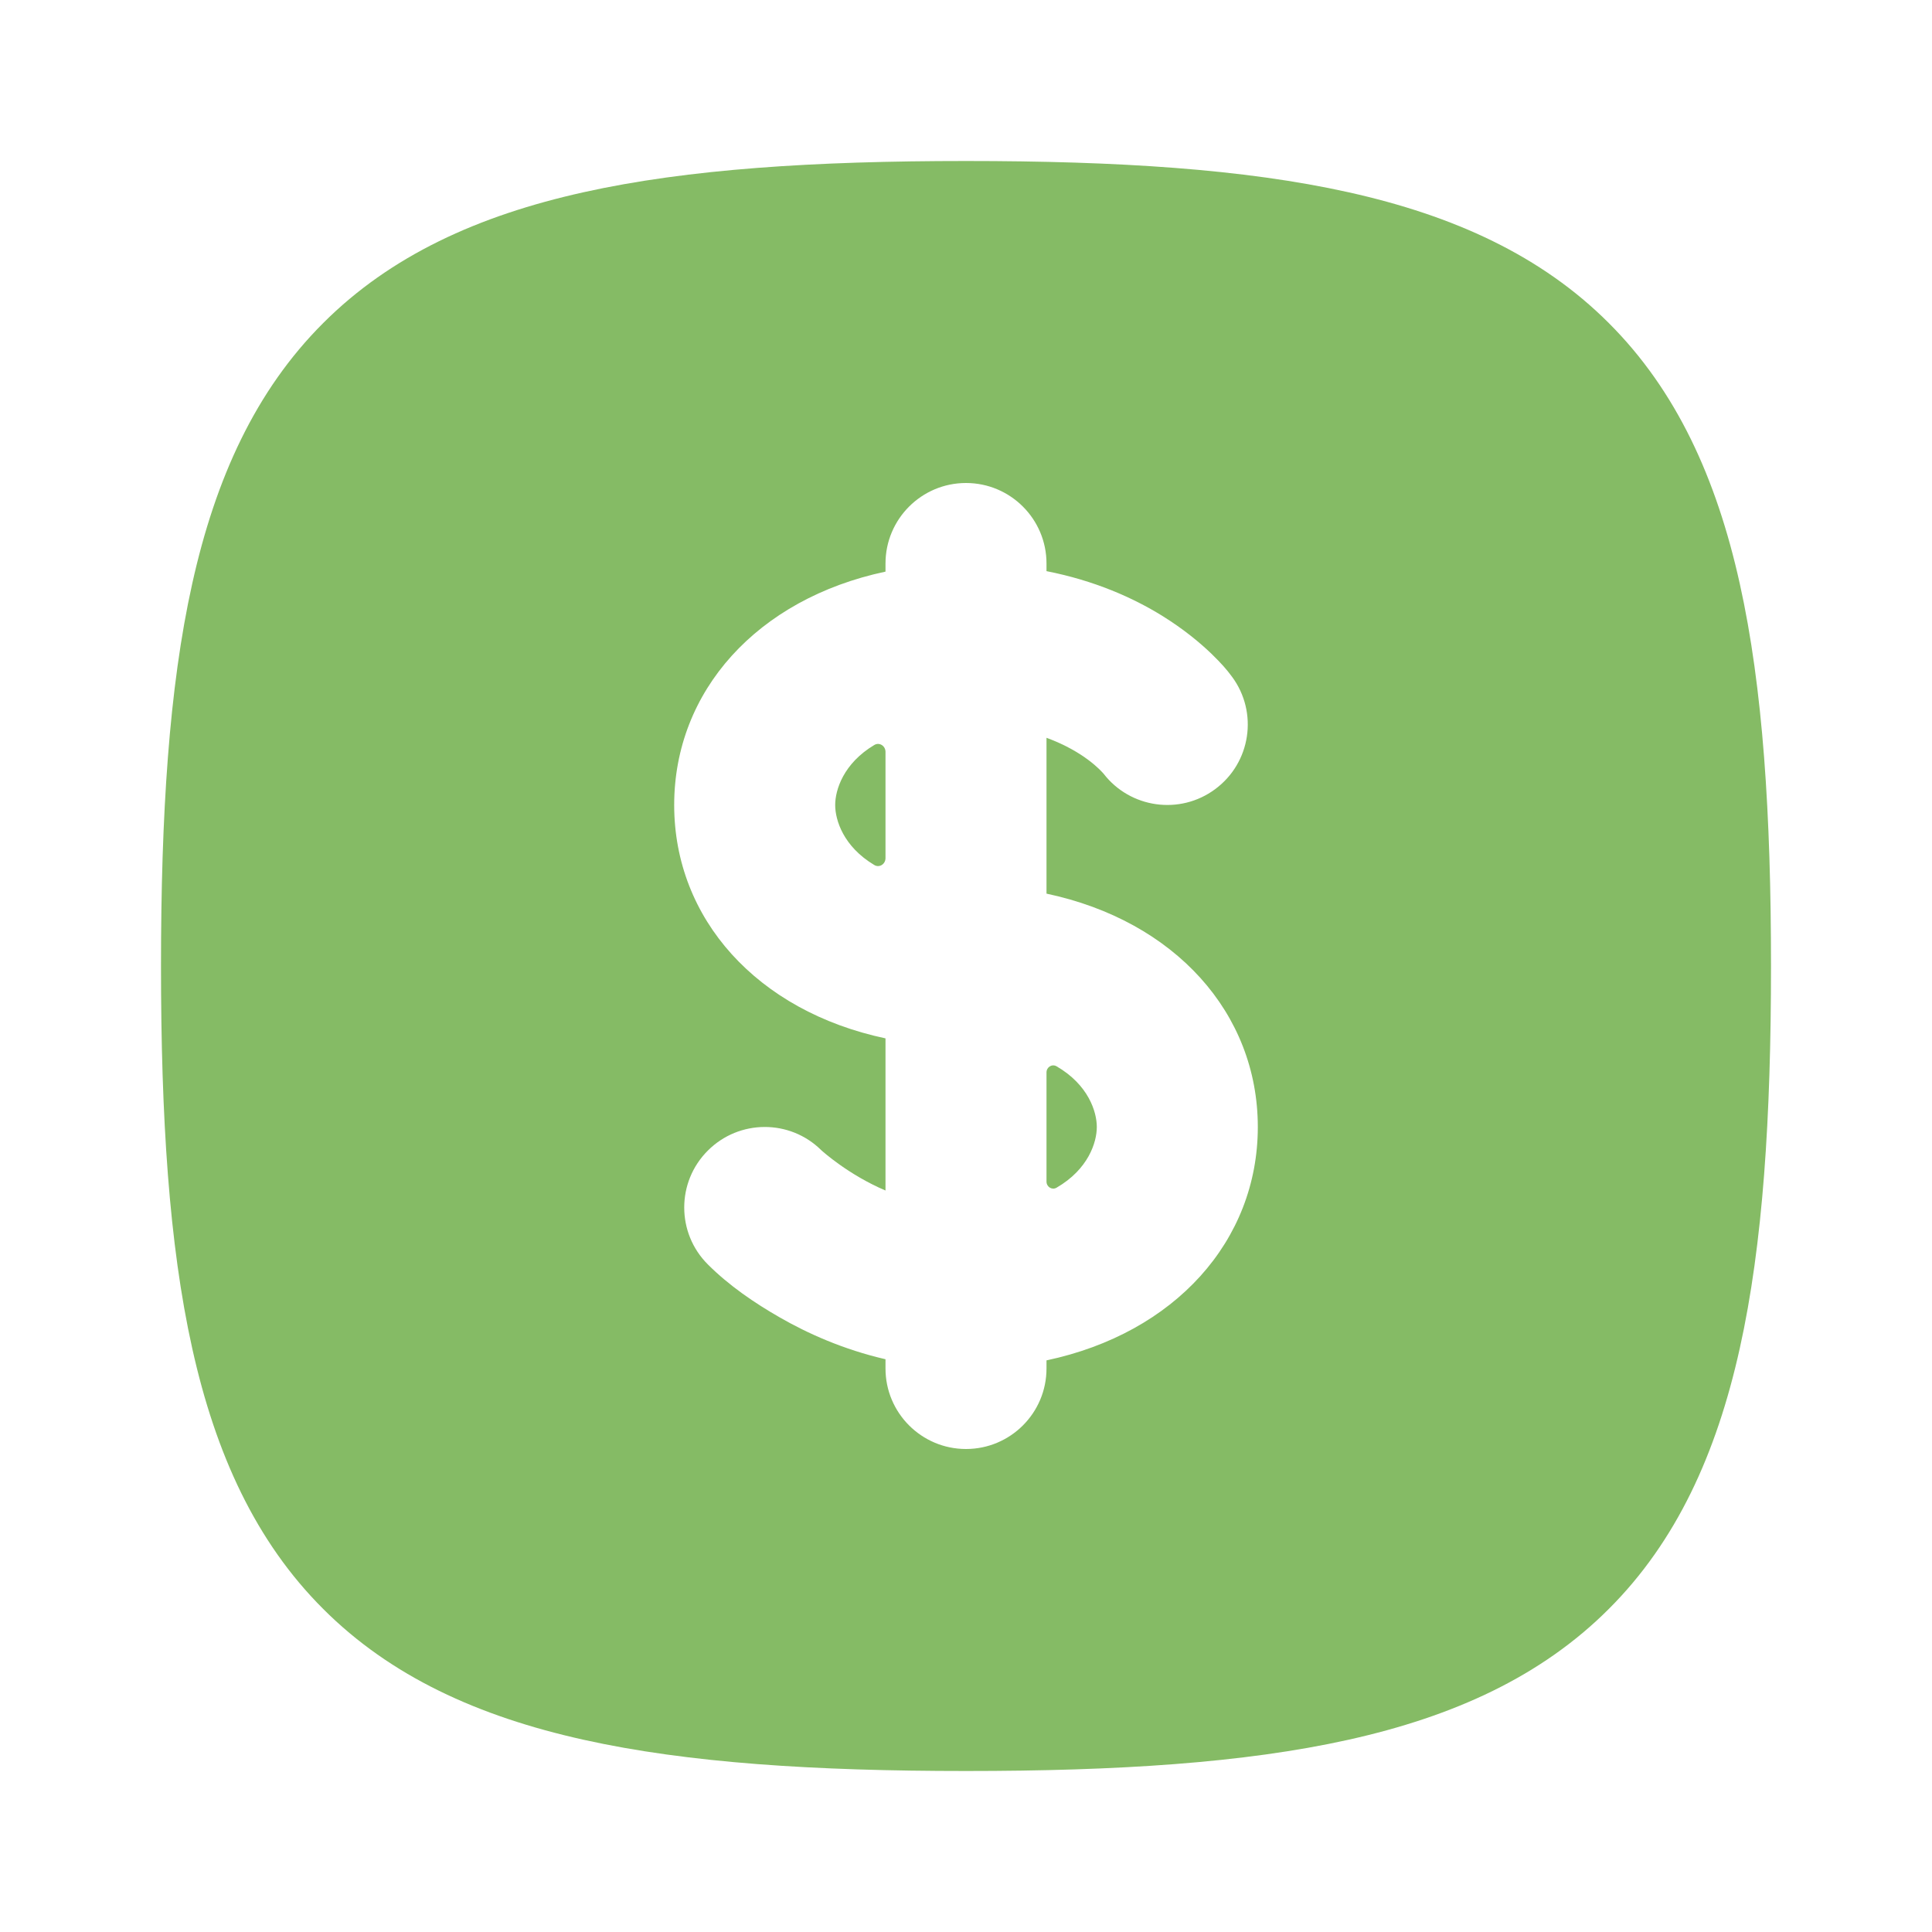
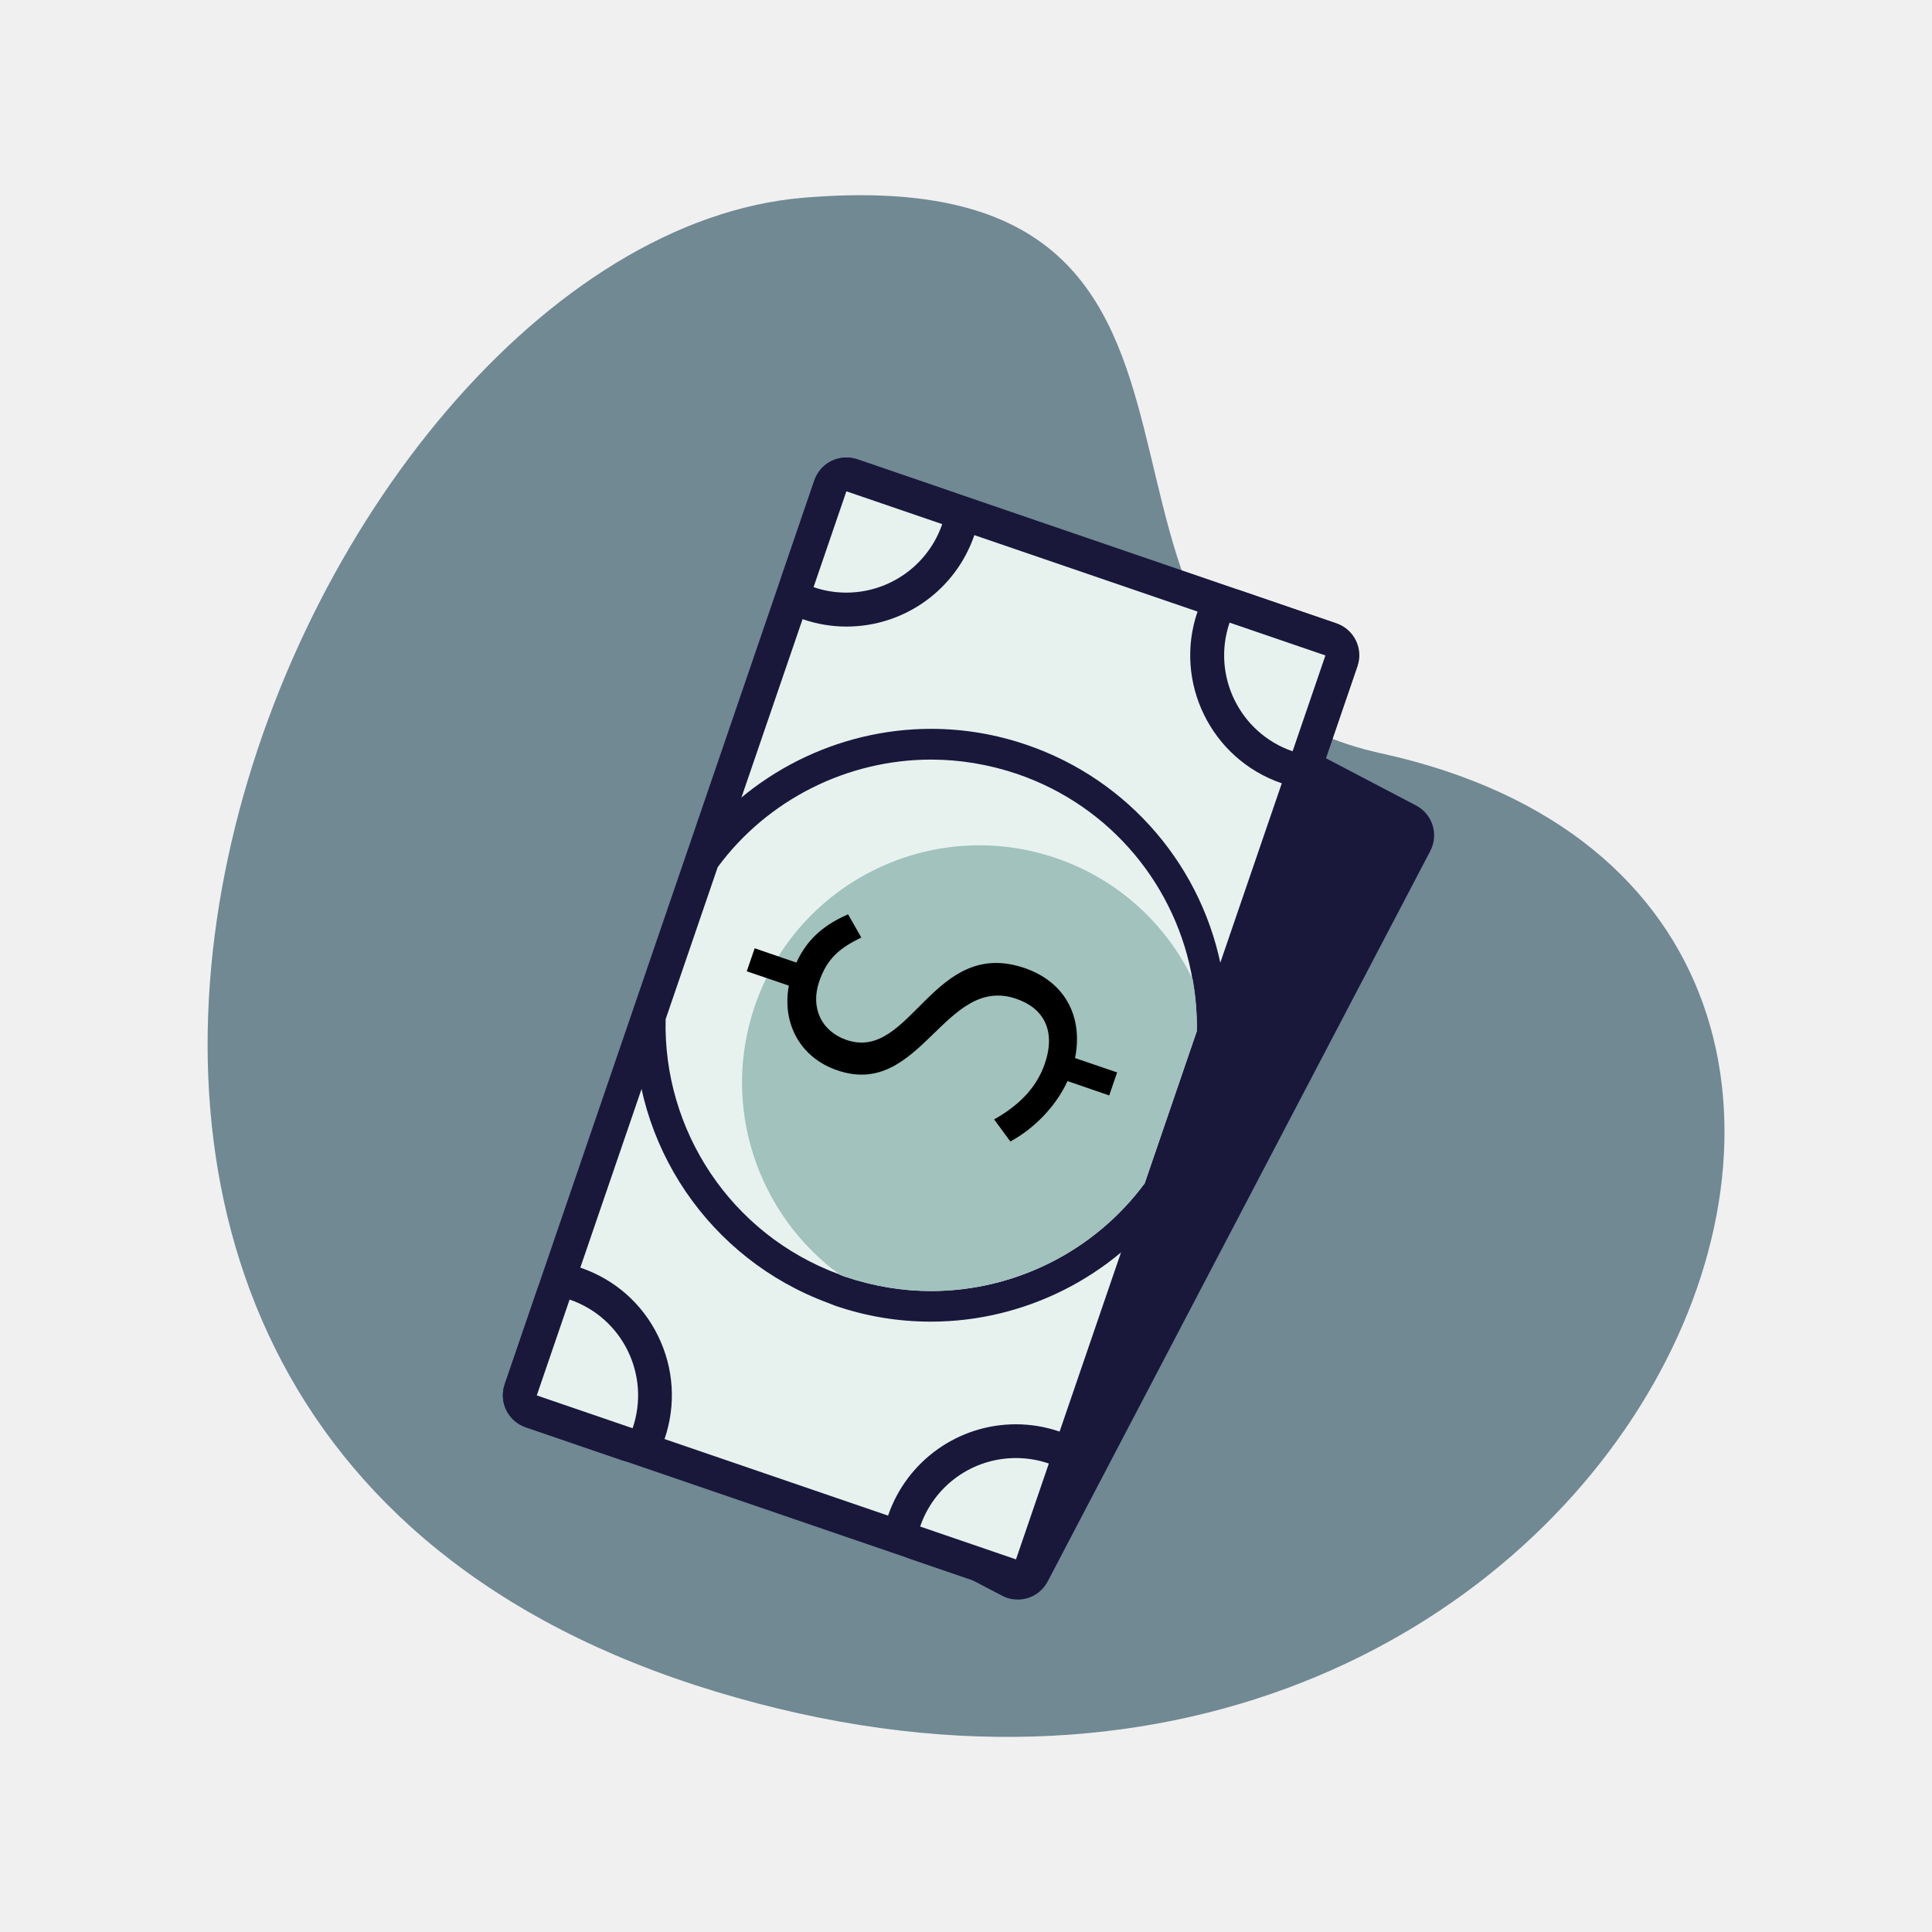
- <svg xmlns="http://www.w3.org/2000/svg" width="800px" height="800px" viewBox="0 0 24.00 24.00" fill="none">
+ <svg xmlns="http://www.w3.org/2000/svg" width="800px" height="800px" viewBox="0 0 1024.00 1024.00" class="icon" version="1.1" fill="#000000">
  <g id="SVGRepo_bgCarrier" stroke-width="0" />
  <g id="SVGRepo_tracerCarrier" stroke-linecap="round" stroke-linejoin="round" />
  <g id="SVGRepo_iconCarrier">
-     <rect width="24" height="24" fill="white" />
-     <path fill-rule="evenodd" clip-rule="evenodd" d="M12 2C10.124 2 8.549 2.099 7.25 2.388C5.94 2.679 4.851 3.176 4.014 4.014C3.176 4.851 2.679 5.94 2.388 7.25C2.099 8.549 2 10.124 2 12C2 13.876 2.099 15.451 2.388 16.75C2.679 18.06 3.176 19.149 4.014 19.986C4.851 20.824 5.94 21.321 7.25 21.612C8.549 21.901 10.124 22 12 22C13.876 22 15.451 21.901 16.75 21.612C18.06 21.321 19.149 20.824 19.986 19.986C20.824 19.149 21.321 18.06 21.612 16.75C21.901 15.451 22 13.876 22 12C22 10.124 21.901 8.549 21.612 7.25C21.321 5.94 20.824 4.851 19.986 4.014C19.149 3.176 18.06 2.679 16.75 2.388C15.451 2.099 13.876 2 12 2ZM12 6C12.552 6 13 6.448 13 7V7.095C13.595 7.212 14.072 7.424 14.436 7.649C14.707 7.817 14.911 7.988 15.053 8.125C15.173 8.242 15.24 8.319 15.303 8.405L15.304 8.406C15.633 8.85 15.539 9.476 15.094 9.804C14.656 10.128 14.04 10.04 13.709 9.611C13.682 9.581 13.473 9.339 13 9.165V11.101C14.595 11.439 15.625 12.586 15.625 14C15.625 15.414 14.595 16.561 13 16.899V17C13 17.552 12.552 18 12 18C11.448 18 11 17.552 11 17V16.885C10.475 16.764 10.031 16.563 9.691 16.368C9.371 16.185 9.055 15.969 8.793 15.707C8.402 15.317 8.402 14.683 8.793 14.293C9.182 13.904 9.811 13.902 10.201 14.287C10.219 14.304 10.543 14.595 11 14.789V12.899C9.405 12.561 8.375 11.414 8.375 10C8.375 8.586 9.405 7.439 11 7.101V7C11 6.448 11.448 6 12 6Z" fill="#85BB65" />
-     <path fill-rule="evenodd" clip-rule="evenodd" d="M13.125 13.246C13.068 13.213 13 13.256 13 13.322V14.678C13 14.744 13.068 14.787 13.125 14.754V14.754C13.52 14.525 13.625 14.19 13.625 14C13.625 13.81 13.52 13.475 13.125 13.246V13.246Z" fill="#85BB65" />
-     <path fill-rule="evenodd" clip-rule="evenodd" d="M11 9.34C11 9.265 10.923 9.216 10.86 9.255V9.255C10.477 9.484 10.375 9.813 10.375 10C10.375 10.188 10.477 10.516 10.86 10.745V10.745C10.923 10.784 11 10.735 11 10.66V9.34Z" fill="#85BB65" />
+     <path d="M732.1 399.3C534.6 356 696.5 82.1 425.9 104.8s-527.2 645.8-46.8 791.7 728-415 353-497.2z" fill="#708993" />
+     <path d="M539.5 838.8c-1.4 0-2.9-0.3-4.2-1L330.1 730.3a8.95 8.95 0 0 1-3.8-12.1L529 331.1a8.92 8.92 0 0 1 8-4.8c1.4 0 2.9 0.3 4.2 1l205.2 107.5c4.4 2.3 6.1 7.7 3.8 12.1L547.4 834a8.92 8.92 0 0 1-7.9 4.8z" fill="#19183B" />
+     <path d="M537 335.3l205.2 107.5-202.7 387-205.2-107.4L537 335.3m0-17.9c-1.8 0-3.6 0.3-5.3 0.8-4.5 1.4-8.3 4.6-10.5 8.8L318.4 714.1a17.9 17.9 0 0 0 7.6 24.2l205.2 107.5c2.6 1.4 5.4 2 8.3 2 1.8 0 3.6-0.3 5.3-0.8 4.5-1.4 8.3-4.6 10.5-8.8L758.1 451a17.88 17.88 0 0 0-7.6-24.1L545.3 319.4c-2.5-1.3-5.4-2-8.3-2z" fill="#19183B" />
+     <path d="M538.4 835.5c-1 0-2-0.2-2.9-0.5l-254-87a8.98 8.98 0 0 1-5.6-11.4L440 257.4c1.3-3.7 4.7-6.1 8.5-6.1 1 0 1.9 0.2 2.9 0.5l254 87c2.2 0.8 4.1 2.4 5.1 4.5s1.2 4.6 0.4 6.8l-164 479.3c-0.8 2.2-2.4 4.1-4.5 5.1-1.3 0.7-2.6 1-4 1z" fill="#E7F2EF" />
+     <path d="M448.6 260.4l254 87-164.2 479.1-254-87 164.2-479.1m0-17.9c-2.7 0-5.4 0.6-7.9 1.8a18.1 18.1 0 0 0-9.1 10.3L267.5 733.7c-3.2 9.4 1.8 19.5 11.1 22.7l254 87c1.9 0.6 3.8 1 5.8 1 2.7 0 5.4-0.6 7.9-1.8 4.3-2.1 7.5-5.8 9.1-10.3l164.1-479.2c3.2-9.4-1.8-19.5-11.1-22.7l-254-87c-1.9-0.6-3.9-0.9-5.8-0.9z" fill="#19183B" />
+     <path d="M448.6 323c-6.9 0-13.7-1.1-20.3-3.4-2.2-0.8-4.1-2.4-5.1-4.5s-1.2-4.6-0.4-6.8l17.4-50.8c1.3-3.7 4.7-6.1 8.5-6.1 1 0 1.9 0.2 2.9 0.5l50.8 17.4c2.2 0.8 4.1 2.4 5.1 4.5s1.2 4.6 0.4 6.8a62.83 62.83 0 0 1-59.3 42.4z" fill="#E7F2EF" />
+     <path d="M448.6 260.4l50.8 17.4a53.82 53.82 0 0 1-50.8 36.3c-5.8 0-11.6-0.9-17.4-2.9l17.4-50.8m0-17.9c-7.4 0-14.4 4.7-16.9 12.1l-17.4 50.8c-1.5 4.5-1.2 9.4 0.9 13.7 2.1 4.3 5.8 7.5 10.3 9.1 7.5 2.6 15.3 3.9 23.2 3.9a71.6 71.6 0 0 0 67.7-48.4c1.5-4.5 1.2-9.4-0.9-13.7a18.1 18.1 0 0 0-10.3-9.1l-50.8-17.4c-2-0.7-3.9-1-5.8-1z" fill="#19183B" />
+     <path d="M685.1 407.1c-1 0-2-0.2-2.9-0.5a62.74 62.74 0 0 1-39-79.6c1.3-3.7 4.7-6.1 8.5-6.1 1 0 1.9 0.2 2.9 0.5l50.8 17.4c4.7 1.6 7.2 6.7 5.6 11.4L693.6 401c-0.8 2.2-2.4 4.1-4.5 5.1-1.3 0.7-2.6 1-4 1z" fill="#E7F2EF" />
+     <path d="M651.7 330l50.8 17.4-17.4 50.8a53.8 53.8 0 0 1-33.4-68.2m0-17.9c-2.7 0-5.4 0.6-7.9 1.8a18.1 18.1 0 0 0-9.1 10.3c-12.8 37.3 7.2 78.1 44.5 90.9 1.9 0.7 3.9 1 5.8 1 7.4 0 14.4-4.7 16.9-12.1l17.4-50.8c1.5-4.5 1.2-9.4-0.9-13.7a18.1 18.1 0 0 0-10.3-9.1L657.5 313c-1.8-0.6-3.8-0.9-5.8-0.9z" fill="#19183B" />
+     <path d="M335.3 765.9c-1 0-2-0.2-2.9-0.5L281.6 748c-2.2-0.8-4.1-2.4-5.1-4.5s-1.2-4.6-0.4-6.8l17.4-50.8c0.8-2.2 2.4-4.1 4.5-5.1a8.9 8.9 0 0 1 6.8-0.4 62.74 62.74 0 0 1 39 79.6c-0.8 2.2-2.4 4.1-4.5 5.1-1.3 0.5-2.7 0.8-4 0.8z" fill="#E7F2EF" />
+     <path d="M301.9 688.8c28.1 9.6 43 40.1 33.4 68.2l-50.8-17.4 17.4-50.8m0-17.9c-2.7 0-5.4 0.6-7.9 1.8a18.1 18.1 0 0 0-9.1 10.3l-17.4 50.8c-3.2 9.4 1.8 19.5 11.1 22.7l50.8 17.4c1.9 0.6 3.8 1 5.8 1 2.7 0 5.4-0.6 7.9-1.8 4.3-2.1 7.5-5.8 9.1-10.3 6.2-18.1 5-37.5-3.4-54.7-8.4-17.2-23-30-41.1-36.2-1.9-0.7-3.9-1-5.8-1z" fill="#19183B" />
+     <path d="M538.4 835.5c-1 0-1.9-0.2-2.9-0.5l-50.8-17.4c-2.2-0.8-4.1-2.4-5.1-4.5s-1.2-4.6-0.4-6.8a62.75 62.75 0 0 1 59.2-42.4c6.9 0 13.8 1.1 20.4 3.4 2.2 0.8 4.1 2.4 5.1 4.5s1.2 4.6 0.4 6.8l-17.4 50.8a9.01 9.01 0 0 1-8.5 6.1z" fill="#E7F2EF" />
+     <path d="M538.4 772.8c5.8 0 11.7 0.9 17.5 2.9l-17.4 50.8-50.8-17.4a53.56 53.56 0 0 1 50.7-36.3m0-17.9v17.9-17.9a71.6 71.6 0 0 0-67.7 48.4c-3.2 9.4 1.8 19.5 11.1 22.7l50.8 17.4c1.9 0.6 3.8 1 5.8 1 2.7 0 5.4-0.6 7.9-1.8 4.3-2.1 7.5-5.8 9.1-10.3l17.4-50.8c3.2-9.4-1.8-19.5-11.1-22.7-7.6-2.6-15.4-3.9-23.3-3.9z" fill="#19183B" />
+     <path d="M493.6 692.4c-16.4 0-32.6-2.7-48.3-8.1-1-0.4-2.2-0.7-3.4-1.3a148.5 148.5 0 0 1-97.2-143c0-0.8 0.2-1.7 0.4-2.4l27.6-80.6c0.3-0.8 0.7-1.5 1.2-2.2 27.9-37.8 72.7-60.3 119.7-60.3 16.4 0 32.6 2.7 48.2 8.1 51.5 17.6 89.2 61.9 98.4 115.5 1.7 9.5 2.5 19.2 2.3 28.8 0 0.8-0.2 1.6-0.4 2.4l-27.6 80.6c-0.3 0.8-0.7 1.5-1.2 2.2-28 37.7-72.7 60.3-119.7 60.3z" fill="#E7F2EF" />
+     <path d="M493.5 402.6c15.1 0 30.5 2.5 45.6 7.6 50.3 17.2 84.6 60.1 93 109.2 1.6 8.9 2.4 18.1 2.2 27.2l-27.6 80.6a141.19 141.19 0 0 1-113.1 57.1c-15.1 0-30.5-2.5-45.7-7.6-1-0.3-2-0.7-3-1.2-0.1 0-0.2-0.1-0.2-0.1-57.7-21.3-93.3-76.6-91.9-135.2l27.6-80.6c26.4-35.8 68.7-57 113.1-57m0-16.3c-49.6 0-96.8 23.8-126.3 63.6-1 1.3-1.8 2.8-2.3 4.4l-27.6 80.6c-0.5 1.6-0.8 3.2-0.9 4.9a156.78 156.78 0 0 0 102.3 150.7l3.8 1.5c16.5 5.7 33.6 8.5 50.9 8.5 49.6 0 96.7-23.8 126.2-63.6 1-1.3 1.8-2.8 2.3-4.4l27.6-80.6c0.5-1.6 0.8-3.2 0.9-4.9 0.3-10.1-0.6-20.4-2.4-30.5a156.69 156.69 0 0 0-103.8-121.7c-16.3-5.6-33.4-8.5-50.7-8.5z" fill="#19183B" />
+     <path d="M634.3 546.6l-27.6 80.6c-35.5 48-99.2 69.8-158.8 49.4-1-0.3-2-0.7-3-1.2-0.1 0-0.2-0.1-0.2-0.1-43.1-31.7-62.9-88.9-44.6-142.2 22.5-65.7 94-100.7 159.6-78.3a125.1 125.1 0 0 1 72.5 64.4 140 140 0 0 1 2.1 27.4z" fill="#A1C2BD" />
+     <path d="M456.5 496.9c-11 5.4-18 10.7-22.3 23.3-4.8 14.1 1.3 26.5 14.5 31 34.1 11.7 45.7-54.8 94.4-38.1 21.3 7.3 31.1 25.7 26.7 47.7l22.3 7.6-4.2 12.2-22.1-7.6c-6.4 14-18.5 25.7-30.3 32l-8.6-11.7c11.4-6.4 22.1-15.5 26.9-29.6 5.9-17.3-0.5-29.3-15.1-34.3-38.1-13.1-50.7 53.1-94.9 37.9-19.7-6.7-29.4-24.9-25.7-44.9l-22.3-7.6 4.2-12.2 22.1 7.6c6.3-13.8 16.3-20.7 27.4-25.6l7 12.3z" fill="" />
  </g>
</svg>
